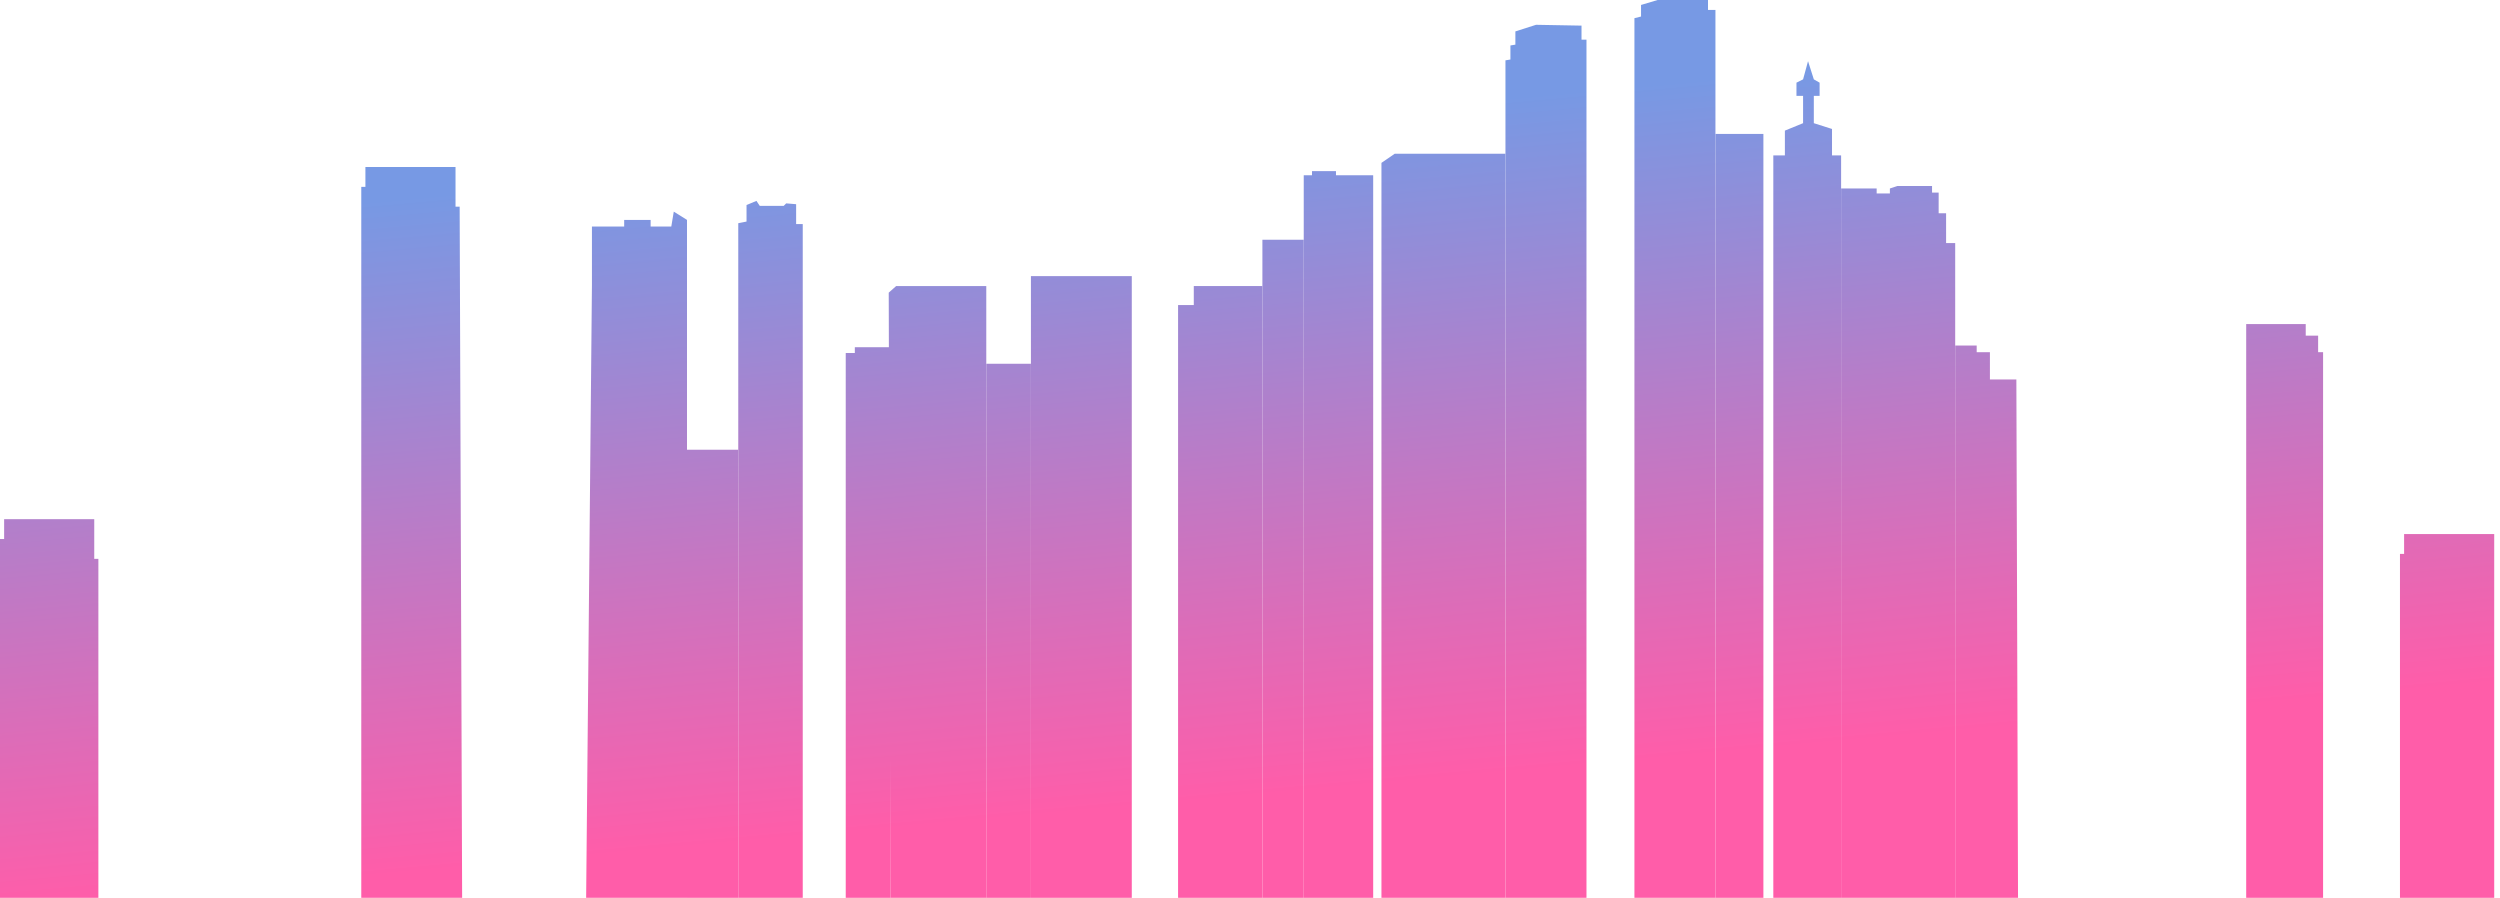
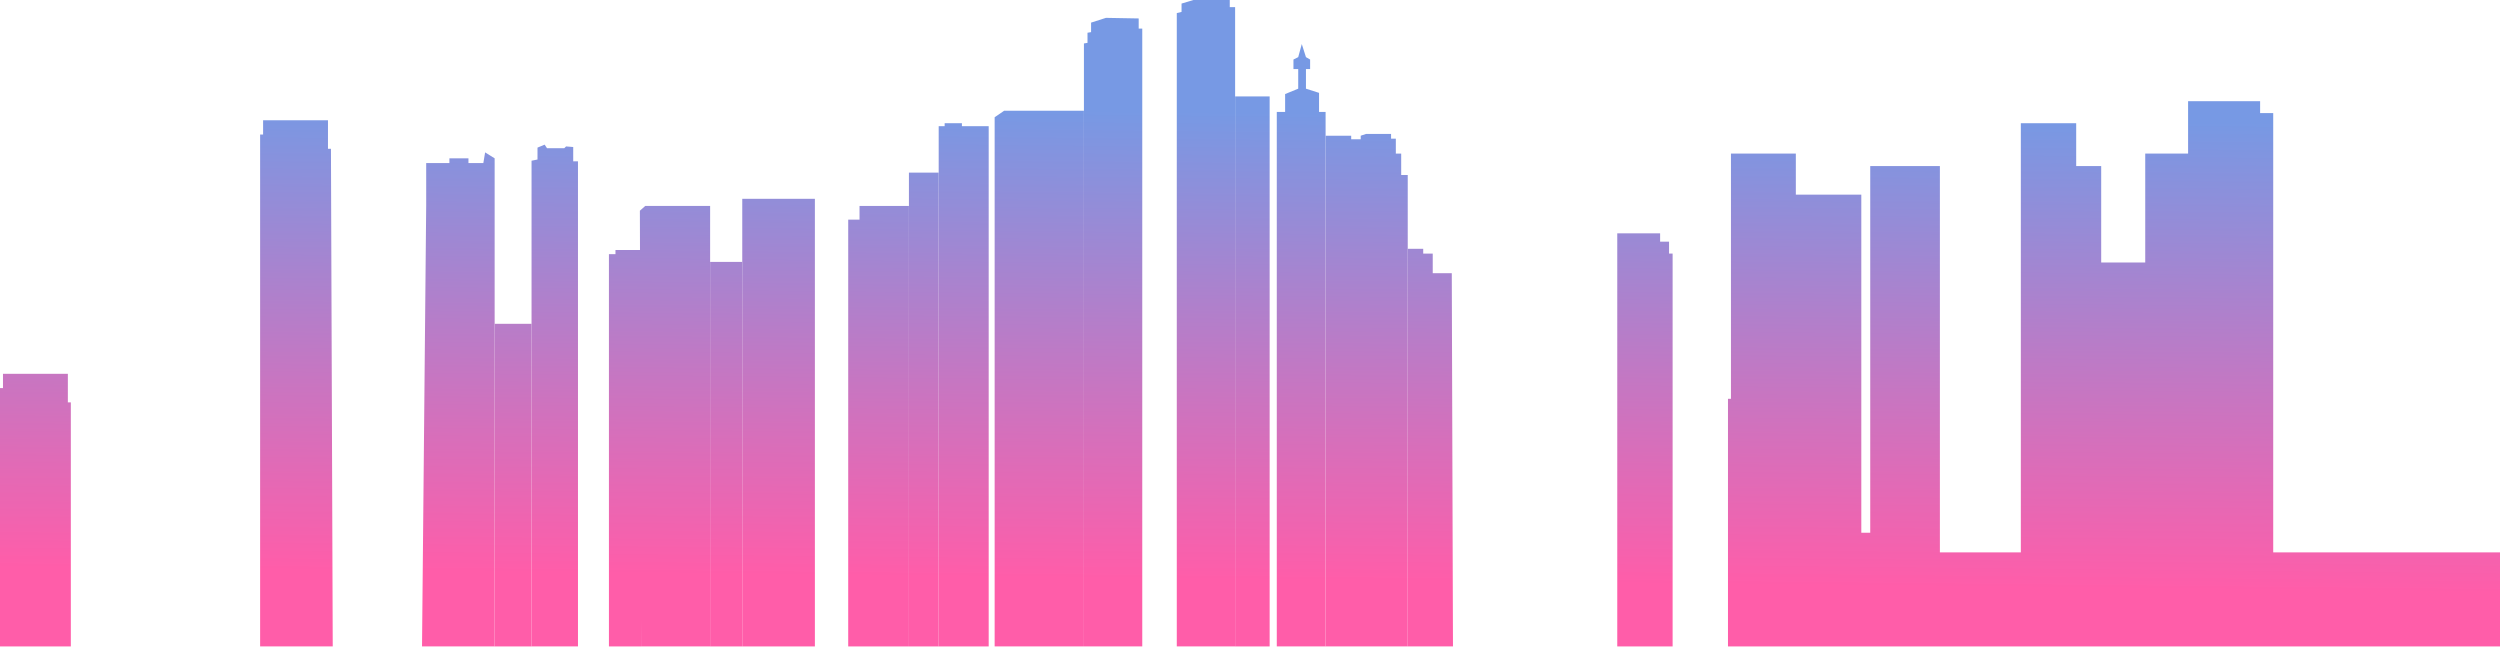
- <svg xmlns="http://www.w3.org/2000/svg" width="1512" height="543" viewBox="0 0 1512 543" fill="none">
-   <path d="M218.501 112.998H221.001V100.998H275.501V124.998H278.001L279.501 543H218.501V112.998Z" fill="url(#paint0_linear_315_7)" />
-   <path d="M358.001 172.498V136.998H377.501V132.998H393.501V136.998H406.001L407.501 127.998L415.501 132.998V543H385.001H354.501L358.001 172.498Z" fill="url(#paint1_linear_315_7)" />
-   <path d="M415.501 271.998H446.501V543H415.501V271.998Z" fill="url(#paint2_linear_315_7)" />
-   <path d="M446.501 134.998L451.501 133.998V123.998L457.501 121.498L459.501 124.498H474.001L475.501 122.998L481.501 123.498V135.498H485.501V543H446.501V134.998Z" fill="url(#paint3_linear_315_7)" />
-   <path d="M537.501 176.998L542.001 172.998H596.501V543H538.501L537.501 176.998Z" fill="url(#paint4_linear_315_7)" />
-   <path d="M511.501 213.498H517.001V209.998H538.501V543H511.501V213.498Z" fill="url(#paint5_linear_315_7)" />
-   <path d="M596.501 219.998H623.501V543H596.501V219.998Z" fill="url(#paint6_linear_315_7)" />
-   <path d="M623.501 166.998H684.501V543H623.501V166.998Z" fill="url(#paint7_linear_315_7)" />
-   <path d="M712.501 184.498H722.001V172.998H763.501V543H712.501V184.498Z" fill="url(#paint8_linear_315_7)" />
-   <path d="M763.501 144.998H788.501V543H763.501V144.998Z" fill="url(#paint9_linear_315_7)" />
-   <path d="M788.501 105.998H793.501V103.498H808.001V105.998H830.501V543H788.501V105.998Z" fill="url(#paint10_linear_315_7)" />
-   <path d="M835.501 98.498L843.501 92.998H910.501V543H835.501V98.498Z" fill="url(#paint11_linear_315_7)" />
-   <path d="M910.501 36.498L913.501 35.998V27.498L916.501 26.998V18.998L929.001 14.998L956.501 15.498V23.998H959.501V543H910.501V36.498Z" fill="url(#paint12_linear_315_7)" />
-   <path d="M988.501 10.998L992.501 9.998V2.998L1002.5 -0.002H1033V5.998H1037.5V543H988.501V10.998Z" fill="url(#paint13_linear_315_7)" />
-   <path d="M1037.5 80.998H1066.5V543H1037.5V80.998Z" fill="url(#paint14_linear_315_7)" />
-   <path d="M1072.5 93.998H1079.5V78.998L1090.5 74.498V57.998H1086.5V49.998L1090.5 47.998L1093.5 36.998L1097 47.998L1100.5 49.998V57.998H1097V74.498L1108 77.998V93.998H1113.5V543H1072.5V93.998Z" fill="url(#paint15_linear_315_7)" />
-   <path d="M1113.5 113.998H1135V116.998H1143V113.998L1147.5 112.498H1168.5V116.498H1172.5V128.998H1177V146.998H1182.5V543H1113.5V113.998Z" fill="url(#paint16_linear_315_7)" />
-   <path d="M1182.5 208.998H1195.5V212.998H1203.5V229.498H1219.5L1220.5 543H1182.5V208.998Z" fill="url(#paint17_linear_315_7)" />
-   <path d="M1358.5 195.998H1394.5V202.998H1402V212.998H1405V543H1358.5V195.998Z" fill="url(#paint18_linear_315_7)" />
-   <path d="M0 325.998H2.5V313.998H57V337.998H59.5V543H0V325.998Z" fill="url(#paint19_linear_315_7)" />
-   <path d="M1451.5 334.998H1454V322.998H1508.5V543H1512H1451.5V334.998Z" fill="url(#paint20_linear_315_7)" />
+ <svg xmlns="http://www.w3.org/2000/svg" width="2100" height="543" viewBox="0 0 2100 543" fill="none">
+   <path d="M218.501 112.998H221.001V100.998H275.501V124.998H278.001L279.501 543H218.501V112.998Z" fill="url(#paint0_linear_351_33)" />
+   <path d="M358.001 172.498V136.998H377.501V132.998H393.501V136.998H406.001L407.501 127.998L415.501 132.998V543H385.001H354.501L358.001 172.498Z" fill="url(#paint1_linear_351_33)" />
+   <path d="M415.501 271.998H446.501V543H415.501V271.998Z" fill="url(#paint2_linear_351_33)" />
+   <path d="M446.501 134.998L451.501 133.998V123.998L457.501 121.498L459.501 124.498H474.001L475.501 122.998L481.501 123.498V135.498H485.501V543H446.501V134.998Z" fill="url(#paint3_linear_351_33)" />
+   <path d="M537.501 176.998L542.001 172.998H596.501V543H538.501L537.501 176.998Z" fill="url(#paint4_linear_351_33)" />
+   <path d="M511.501 213.498H517.001V209.998H538.501V543H511.501V213.498Z" fill="url(#paint5_linear_351_33)" />
+   <path d="M596.501 219.998H623.501V543H596.501V219.998Z" fill="url(#paint6_linear_351_33)" />
+   <path d="M623.501 166.998H684.501V543H623.501V166.998Z" fill="url(#paint7_linear_351_33)" />
+   <path d="M712.501 184.498H722.001V172.998H763.501V543H712.501V184.498Z" fill="url(#paint8_linear_351_33)" />
+   <path d="M763.501 144.998H788.501V543H763.501V144.998Z" fill="url(#paint9_linear_351_33)" />
+   <path d="M788.501 105.998H793.501V103.498H808.001V105.998H830.501V543H788.501V105.998Z" fill="url(#paint10_linear_351_33)" />
+   <path d="M835.501 98.498L843.501 92.998H910.501V543H835.501V98.498Z" fill="url(#paint11_linear_351_33)" />
+   <path d="M910.501 36.498L913.501 35.998V27.498L916.501 26.998V18.998L929.001 14.998L956.501 15.498V23.998H959.501V543H910.501V36.498Z" fill="url(#paint12_linear_351_33)" />
+   <path d="M988.501 10.998L992.501 9.998V2.998L1002.5 -0.002H1033V5.998H1037.5V543H988.501V10.998Z" fill="url(#paint13_linear_351_33)" />
+   <path d="M1037.5 80.998H1066.5V543H1037.5V80.998Z" fill="url(#paint14_linear_351_33)" />
+   <path d="M1072.5 93.998H1079.5V78.998L1090.5 74.498V57.998H1086.5V49.998L1090.5 47.998L1093.5 36.998L1097 47.998L1100.5 49.998V57.998H1097V74.498L1108 77.998V93.998H1113.5V543H1072.5V93.998Z" fill="url(#paint15_linear_351_33)" />
+   <path d="M1113.5 113.998H1135V116.998H1143V113.998L1147.5 112.498H1168.5V116.498H1172.5V128.998H1177V146.998H1182.5V543H1113.5V113.998Z" fill="url(#paint16_linear_351_33)" />
+   <path d="M1182.5 208.998H1195.5V212.998H1203.5V229.498H1219.5L1220.5 543H1182.5V208.998Z" fill="url(#paint17_linear_351_33)" />
+   <path d="M1358.5 195.998H1394.5V202.998H1402V212.998H1405V543H1358.5V195.998Z" fill="url(#paint18_linear_351_33)" />
+   <path d="M0 325.998H2.5V313.998H57V337.998H59.5V543H0V325.998Z" fill="url(#paint19_linear_351_33)" />
+   <path d="M1451.5 334.998H1454V128.998H1508.5V163.5H1563.5V447.5H1571V139.5H1629.5V464H1697.5V103.5H1744V139.5H1765V220.5H1802V128.998H1838V85H1898.5V95H1909.5V464H2100V543H1629.5H1571H1538H1451.5V334.998Z" fill="url(#paint20_linear_351_33)" />
  <defs>
-     <linearGradient id="paint0_linear_315_7" x1="729.5" y1="483.996" x2="684" y2="-15.004" gradientUnits="userSpaceOnUse">
+     <linearGradient id="paint0_linear_351_33" x1="729.5" y1="483.996" x2="734.5" y2="8.70923e-06" gradientUnits="userSpaceOnUse">
      <stop stop-color="#FF5DA9" />
      <stop offset="0.812" stop-color="#7799E4" />
    </linearGradient>
-     <linearGradient id="paint1_linear_315_7" x1="729.5" y1="483.996" x2="684" y2="-15.004" gradientUnits="userSpaceOnUse">
+     <linearGradient id="paint1_linear_351_33" x1="729.5" y1="483.996" x2="734.5" y2="8.70923e-06" gradientUnits="userSpaceOnUse">
      <stop stop-color="#FF5DA9" />
      <stop offset="0.812" stop-color="#7799E4" />
    </linearGradient>
-     <linearGradient id="paint2_linear_315_7" x1="729.5" y1="483.996" x2="684" y2="-15.004" gradientUnits="userSpaceOnUse">
+     <linearGradient id="paint2_linear_351_33" x1="729.5" y1="483.996" x2="734.5" y2="8.70923e-06" gradientUnits="userSpaceOnUse">
      <stop stop-color="#FF5DA9" />
      <stop offset="0.812" stop-color="#7799E4" />
    </linearGradient>
-     <linearGradient id="paint3_linear_315_7" x1="729.5" y1="483.996" x2="684" y2="-15.004" gradientUnits="userSpaceOnUse">
+     <linearGradient id="paint3_linear_351_33" x1="729.5" y1="483.996" x2="734.5" y2="8.70923e-06" gradientUnits="userSpaceOnUse">
      <stop stop-color="#FF5DA9" />
      <stop offset="0.812" stop-color="#7799E4" />
    </linearGradient>
-     <linearGradient id="paint4_linear_315_7" x1="729.5" y1="483.996" x2="684" y2="-15.004" gradientUnits="userSpaceOnUse">
+     <linearGradient id="paint4_linear_351_33" x1="729.5" y1="483.996" x2="734.5" y2="8.70923e-06" gradientUnits="userSpaceOnUse">
      <stop stop-color="#FF5DA9" />
      <stop offset="0.812" stop-color="#7799E4" />
    </linearGradient>
-     <linearGradient id="paint5_linear_315_7" x1="729.5" y1="483.996" x2="684" y2="-15.004" gradientUnits="userSpaceOnUse">
+     <linearGradient id="paint5_linear_351_33" x1="729.5" y1="483.996" x2="734.5" y2="8.70923e-06" gradientUnits="userSpaceOnUse">
      <stop stop-color="#FF5DA9" />
      <stop offset="0.812" stop-color="#7799E4" />
    </linearGradient>
-     <linearGradient id="paint6_linear_315_7" x1="729.5" y1="483.996" x2="684" y2="-15.004" gradientUnits="userSpaceOnUse">
+     <linearGradient id="paint6_linear_351_33" x1="729.5" y1="483.996" x2="734.5" y2="8.70923e-06" gradientUnits="userSpaceOnUse">
      <stop stop-color="#FF5DA9" />
      <stop offset="0.812" stop-color="#7799E4" />
    </linearGradient>
-     <linearGradient id="paint7_linear_315_7" x1="729.5" y1="483.996" x2="684" y2="-15.004" gradientUnits="userSpaceOnUse">
+     <linearGradient id="paint7_linear_351_33" x1="729.5" y1="483.996" x2="734.5" y2="8.70923e-06" gradientUnits="userSpaceOnUse">
      <stop stop-color="#FF5DA9" />
      <stop offset="0.812" stop-color="#7799E4" />
    </linearGradient>
-     <linearGradient id="paint8_linear_315_7" x1="729.5" y1="483.996" x2="684" y2="-15.004" gradientUnits="userSpaceOnUse">
+     <linearGradient id="paint8_linear_351_33" x1="729.5" y1="483.996" x2="734.5" y2="8.70923e-06" gradientUnits="userSpaceOnUse">
      <stop stop-color="#FF5DA9" />
      <stop offset="0.812" stop-color="#7799E4" />
    </linearGradient>
-     <linearGradient id="paint9_linear_315_7" x1="729.5" y1="483.996" x2="684" y2="-15.004" gradientUnits="userSpaceOnUse">
+     <linearGradient id="paint9_linear_351_33" x1="729.5" y1="483.996" x2="734.5" y2="8.70923e-06" gradientUnits="userSpaceOnUse">
      <stop stop-color="#FF5DA9" />
      <stop offset="0.812" stop-color="#7799E4" />
    </linearGradient>
-     <linearGradient id="paint10_linear_315_7" x1="729.5" y1="483.996" x2="684" y2="-15.004" gradientUnits="userSpaceOnUse">
+     <linearGradient id="paint10_linear_351_33" x1="729.5" y1="483.996" x2="734.5" y2="8.70923e-06" gradientUnits="userSpaceOnUse">
      <stop stop-color="#FF5DA9" />
      <stop offset="0.812" stop-color="#7799E4" />
    </linearGradient>
-     <linearGradient id="paint11_linear_315_7" x1="729.5" y1="483.996" x2="684" y2="-15.004" gradientUnits="userSpaceOnUse">
+     <linearGradient id="paint11_linear_351_33" x1="729.5" y1="483.996" x2="734.5" y2="8.70923e-06" gradientUnits="userSpaceOnUse">
      <stop stop-color="#FF5DA9" />
      <stop offset="0.812" stop-color="#7799E4" />
    </linearGradient>
-     <linearGradient id="paint12_linear_315_7" x1="729.5" y1="483.996" x2="684" y2="-15.004" gradientUnits="userSpaceOnUse">
+     <linearGradient id="paint12_linear_351_33" x1="729.5" y1="483.996" x2="734.5" y2="8.70923e-06" gradientUnits="userSpaceOnUse">
      <stop stop-color="#FF5DA9" />
      <stop offset="0.812" stop-color="#7799E4" />
    </linearGradient>
-     <linearGradient id="paint13_linear_315_7" x1="729.5" y1="483.996" x2="684" y2="-15.004" gradientUnits="userSpaceOnUse">
+     <linearGradient id="paint13_linear_351_33" x1="729.5" y1="483.996" x2="734.5" y2="8.70923e-06" gradientUnits="userSpaceOnUse">
      <stop stop-color="#FF5DA9" />
      <stop offset="0.812" stop-color="#7799E4" />
    </linearGradient>
-     <linearGradient id="paint14_linear_315_7" x1="729.5" y1="483.996" x2="684" y2="-15.004" gradientUnits="userSpaceOnUse">
+     <linearGradient id="paint14_linear_351_33" x1="729.5" y1="483.996" x2="734.5" y2="8.70923e-06" gradientUnits="userSpaceOnUse">
      <stop stop-color="#FF5DA9" />
      <stop offset="0.812" stop-color="#7799E4" />
    </linearGradient>
-     <linearGradient id="paint15_linear_315_7" x1="729.5" y1="483.996" x2="684" y2="-15.004" gradientUnits="userSpaceOnUse">
+     <linearGradient id="paint15_linear_351_33" x1="729.5" y1="483.996" x2="734.5" y2="8.70923e-06" gradientUnits="userSpaceOnUse">
      <stop stop-color="#FF5DA9" />
      <stop offset="0.812" stop-color="#7799E4" />
    </linearGradient>
-     <linearGradient id="paint16_linear_315_7" x1="729.5" y1="483.996" x2="684" y2="-15.004" gradientUnits="userSpaceOnUse">
+     <linearGradient id="paint16_linear_351_33" x1="729.5" y1="483.996" x2="734.5" y2="8.70923e-06" gradientUnits="userSpaceOnUse">
      <stop stop-color="#FF5DA9" />
      <stop offset="0.812" stop-color="#7799E4" />
    </linearGradient>
-     <linearGradient id="paint17_linear_315_7" x1="729.5" y1="483.996" x2="684" y2="-15.004" gradientUnits="userSpaceOnUse">
+     <linearGradient id="paint17_linear_351_33" x1="729.5" y1="483.996" x2="734.5" y2="8.70923e-06" gradientUnits="userSpaceOnUse">
      <stop stop-color="#FF5DA9" />
      <stop offset="0.812" stop-color="#7799E4" />
    </linearGradient>
-     <linearGradient id="paint18_linear_315_7" x1="729.5" y1="483.996" x2="684" y2="-15.004" gradientUnits="userSpaceOnUse">
+     <linearGradient id="paint18_linear_351_33" x1="729.5" y1="483.996" x2="734.5" y2="8.70923e-06" gradientUnits="userSpaceOnUse">
      <stop stop-color="#FF5DA9" />
      <stop offset="0.812" stop-color="#7799E4" />
    </linearGradient>
-     <linearGradient id="paint19_linear_315_7" x1="729.5" y1="483.996" x2="684" y2="-15.004" gradientUnits="userSpaceOnUse">
+     <linearGradient id="paint19_linear_351_33" x1="729.5" y1="483.996" x2="734.5" y2="8.70923e-06" gradientUnits="userSpaceOnUse">
      <stop stop-color="#FF5DA9" />
      <stop offset="0.812" stop-color="#7799E4" />
    </linearGradient>
-     <linearGradient id="paint20_linear_315_7" x1="729.5" y1="483.996" x2="684" y2="-15.004" gradientUnits="userSpaceOnUse">
+     <linearGradient id="paint20_linear_351_33" x1="729.5" y1="483.996" x2="734.5" y2="8.70923e-06" gradientUnits="userSpaceOnUse">
      <stop stop-color="#FF5DA9" />
      <stop offset="0.812" stop-color="#7799E4" />
    </linearGradient>
  </defs>
</svg>
